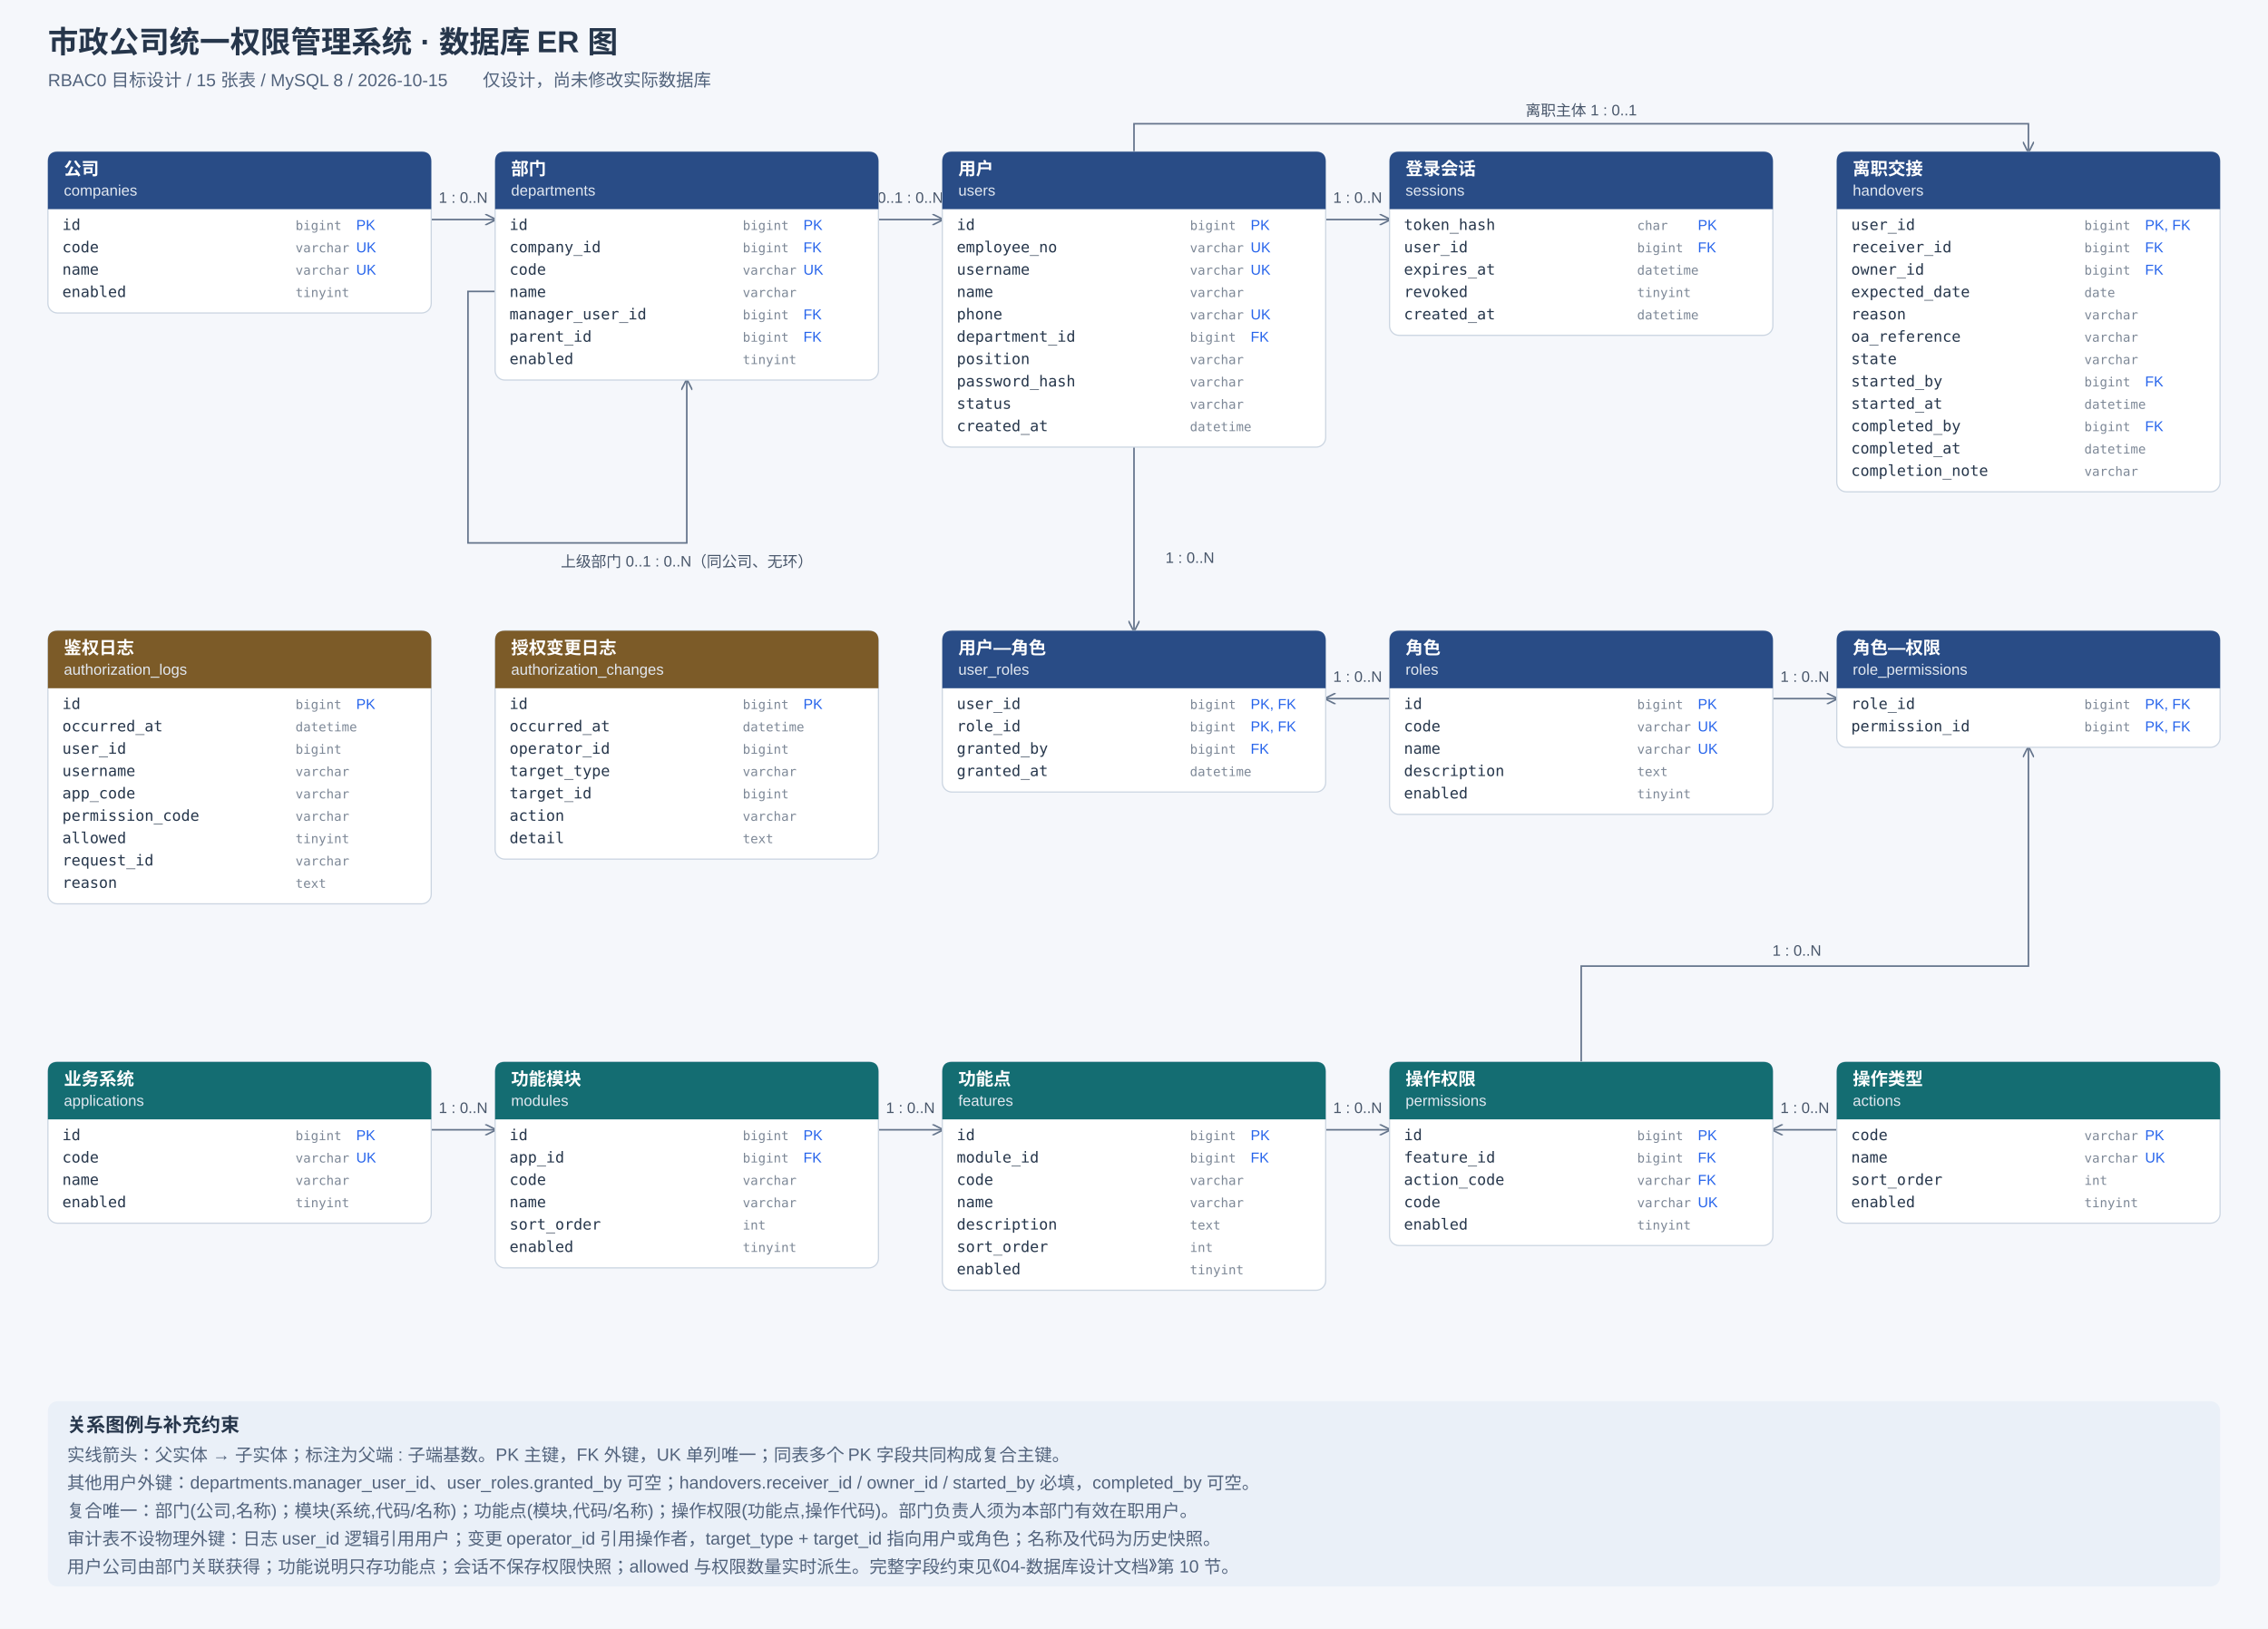
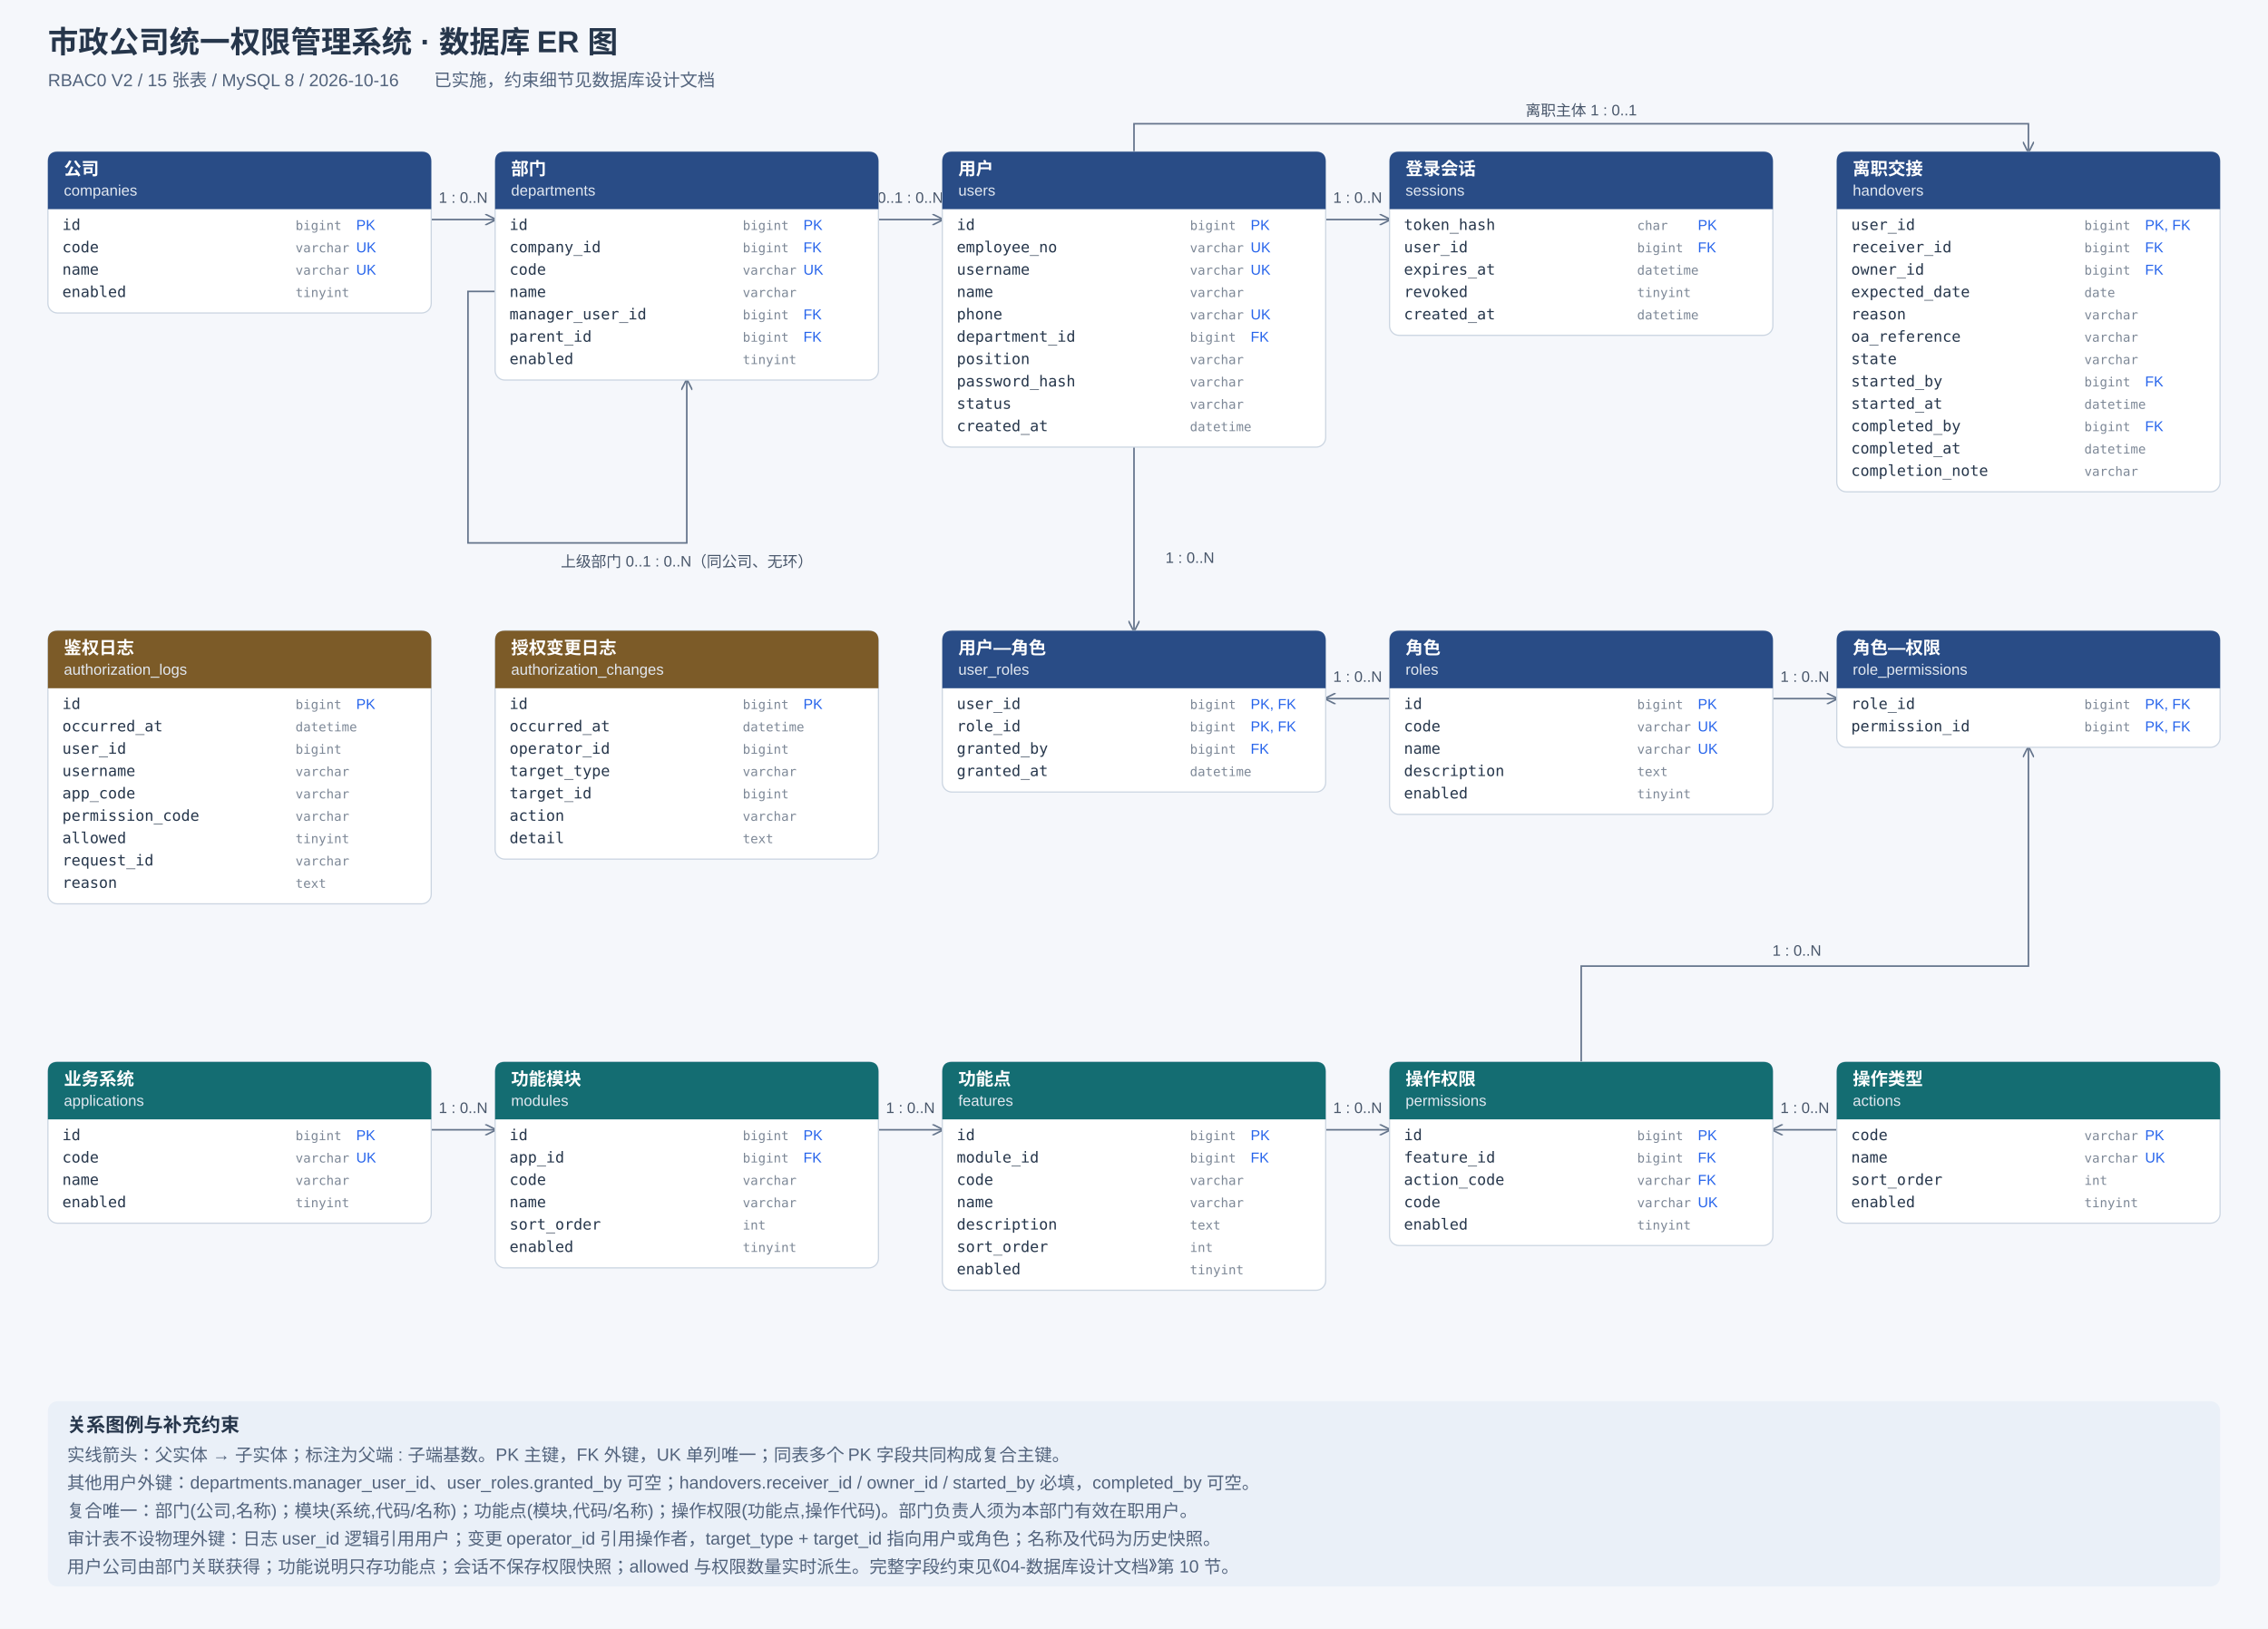
<svg xmlns="http://www.w3.org/2000/svg" width="2840" height="2040" viewBox="0 0 2840 2040">
  <defs>
    <marker id="arrow" viewBox="0 0 10 10" refX="9" refY="5" markerWidth="7" markerHeight="7" orient="auto-start-reverse">
      <path d="M0 0L10 5L0 10" fill="none" stroke="#64748b" stroke-width="1.4" />
    </marker>
  </defs>
  <style>text{font-family:"PingFang SC","Microsoft YaHei",Arial,sans-serif;fill:#26364b}.field{font-family:Menlo,Consolas,monospace;font-size:19px}.edge{fill:none;stroke:#64748b;stroke-width:2;marker-end:url(#arrow)}.rel{font-size:19px;fill:#475569;paint-order:stroke;stroke:#f5f7fb;stroke-width:7px;stroke-linejoin:round}.key{fill:#2563eb;font-size:18px}.note{font-size:22px;fill:#52637c}</style>
  <rect width="2840" height="2040" fill="#f5f7fb" />
  <text x="60" y="66" font-size="38" font-weight="700">市政公司统一权限管理系统 · 数据库 ER 图</text>
-   <text x="60" y="108" class="note">RBAC0 目标设计 / 15 张表 / MySQL 8 / 2026-10-15　　仅设计，尚未修改实际数据库</text>
+   <text x="60" y="108" class="note">RBAC0 V2 / 15 张表 / MySQL 8 / 2026-10-16　　已实施，约束细节见数据库设计文档</text>
  <path class="edge" d="M540 275H620" />
  <text class="rel" x="580" y="254" text-anchor="middle">1 : 0..N</text>
  <path class="edge" d="M1100 275H1180" />
  <text class="rel" x="1140" y="254" text-anchor="middle">0..1 : 0..N</text>
  <path class="edge" d="M1660 275H1740" />
  <text class="rel" x="1700" y="254" text-anchor="middle">1 : 0..N</text>
  <path class="edge" d="M1420 190V155H2540V190" />
  <text class="rel" x="1980" y="145" text-anchor="middle">离职主体 1 : 0..1</text>
  <path class="edge" d="M1420 560V790" />
  <text class="rel" x="1490" y="705" text-anchor="middle">1 : 0..N</text>
  <path class="edge" d="M1740 875H1660" />
  <text class="rel" x="1700" y="854" text-anchor="middle">1 : 0..N</text>
  <path class="edge" d="M2220 875H2300" />
  <text class="rel" x="2260" y="854" text-anchor="middle">1 : 0..N</text>
  <path class="edge" d="M1980 1330V1210H2540V936" />
  <text class="rel" x="2250" y="1197" text-anchor="middle">1 : 0..N</text>
  <path class="edge" d="M540 1415H620" />
  <text class="rel" x="580" y="1394" text-anchor="middle">1 : 0..N</text>
  <path class="edge" d="M1100 1415H1180" />
  <text class="rel" x="1140" y="1394" text-anchor="middle">1 : 0..N</text>
  <path class="edge" d="M1660 1415H1740" />
  <text class="rel" x="1700" y="1394" text-anchor="middle">1 : 0..N</text>
  <path class="edge" d="M2300 1415H2220" />
  <text class="rel" x="2260" y="1394" text-anchor="middle">1 : 0..N</text>
  <path class="edge" d="M620 365H586V680H860V476" />
  <text class="rel" x="860" y="710" text-anchor="middle">上级部门 0..1 : 0..N（同公司、无环）</text>
  <rect x="60" y="190" width="480" height="202" rx="12" fill="white" stroke="#cbd5e1" stroke-width="1.5" />
  <path d="M72 190H528Q540 190 540 202V262H60V202Q60 190 72 190" fill="#294c86" />
  <text x="80" y="219" style="fill:white" font-size="22" font-weight="700">公司</text>
  <text x="80" y="245" style="fill:#e2e8f0" font-size="19">companies</text>
  <text x="78" y="288" class="field">id</text>
  <text x="370" y="288" class="field" style="fill:#7c8796;font-size:16px">bigint</text>
  <text x="446" y="288" class="key">PK</text>
  <text x="78" y="316" class="field">code</text>
  <text x="370" y="316" class="field" style="fill:#7c8796;font-size:16px">varchar</text>
  <text x="446" y="316" class="key">UK</text>
  <text x="78" y="344" class="field">name</text>
  <text x="370" y="344" class="field" style="fill:#7c8796;font-size:16px">varchar</text>
  <text x="446" y="344" class="key">UK</text>
  <text x="78" y="372" class="field">enabled</text>
  <text x="370" y="372" class="field" style="fill:#7c8796;font-size:16px">tinyint</text>
  <text x="446" y="372" class="key" />
  <rect x="620" y="190" width="480" height="286" rx="12" fill="white" stroke="#cbd5e1" stroke-width="1.5" />
  <path d="M632 190H1088Q1100 190 1100 202V262H620V202Q620 190 632 190" fill="#294c86" />
  <text x="640" y="219" style="fill:white" font-size="22" font-weight="700">部门</text>
  <text x="640" y="245" style="fill:#e2e8f0" font-size="19">departments</text>
  <text x="638" y="288" class="field">id</text>
  <text x="930" y="288" class="field" style="fill:#7c8796;font-size:16px">bigint</text>
  <text x="1006" y="288" class="key">PK</text>
  <text x="638" y="316" class="field">company_id</text>
  <text x="930" y="316" class="field" style="fill:#7c8796;font-size:16px">bigint</text>
  <text x="1006" y="316" class="key">FK</text>
  <text x="638" y="344" class="field">code</text>
  <text x="930" y="344" class="field" style="fill:#7c8796;font-size:16px">varchar</text>
  <text x="1006" y="344" class="key">UK</text>
  <text x="638" y="372" class="field">name</text>
  <text x="930" y="372" class="field" style="fill:#7c8796;font-size:16px">varchar</text>
  <text x="1006" y="372" class="key" />
  <text x="638" y="400" class="field">manager_user_id</text>
  <text x="930" y="400" class="field" style="fill:#7c8796;font-size:16px">bigint</text>
  <text x="1006" y="400" class="key">FK</text>
  <text x="638" y="428" class="field">parent_id</text>
  <text x="930" y="428" class="field" style="fill:#7c8796;font-size:16px">bigint</text>
  <text x="1006" y="428" class="key">FK</text>
  <text x="638" y="456" class="field">enabled</text>
  <text x="930" y="456" class="field" style="fill:#7c8796;font-size:16px">tinyint</text>
  <text x="1006" y="456" class="key" />
  <rect x="1180" y="190" width="480" height="370" rx="12" fill="white" stroke="#cbd5e1" stroke-width="1.5" />
  <path d="M1192 190H1648Q1660 190 1660 202V262H1180V202Q1180 190 1192 190" fill="#294c86" />
  <text x="1200" y="219" style="fill:white" font-size="22" font-weight="700">用户</text>
  <text x="1200" y="245" style="fill:#e2e8f0" font-size="19">users</text>
  <text x="1198" y="288" class="field">id</text>
  <text x="1490" y="288" class="field" style="fill:#7c8796;font-size:16px">bigint</text>
  <text x="1566" y="288" class="key">PK</text>
  <text x="1198" y="316" class="field">employee_no</text>
  <text x="1490" y="316" class="field" style="fill:#7c8796;font-size:16px">varchar</text>
  <text x="1566" y="316" class="key">UK</text>
  <text x="1198" y="344" class="field">username</text>
  <text x="1490" y="344" class="field" style="fill:#7c8796;font-size:16px">varchar</text>
  <text x="1566" y="344" class="key">UK</text>
  <text x="1198" y="372" class="field">name</text>
  <text x="1490" y="372" class="field" style="fill:#7c8796;font-size:16px">varchar</text>
  <text x="1566" y="372" class="key" />
  <text x="1198" y="400" class="field">phone</text>
  <text x="1490" y="400" class="field" style="fill:#7c8796;font-size:16px">varchar</text>
  <text x="1566" y="400" class="key">UK</text>
  <text x="1198" y="428" class="field">department_id</text>
  <text x="1490" y="428" class="field" style="fill:#7c8796;font-size:16px">bigint</text>
  <text x="1566" y="428" class="key">FK</text>
  <text x="1198" y="456" class="field">position</text>
  <text x="1490" y="456" class="field" style="fill:#7c8796;font-size:16px">varchar</text>
  <text x="1566" y="456" class="key" />
  <text x="1198" y="484" class="field">password_hash</text>
  <text x="1490" y="484" class="field" style="fill:#7c8796;font-size:16px">varchar</text>
  <text x="1566" y="484" class="key" />
  <text x="1198" y="512" class="field">status</text>
  <text x="1490" y="512" class="field" style="fill:#7c8796;font-size:16px">varchar</text>
  <text x="1566" y="512" class="key" />
  <text x="1198" y="540" class="field">created_at</text>
  <text x="1490" y="540" class="field" style="fill:#7c8796;font-size:16px">datetime</text>
  <text x="1566" y="540" class="key" />
  <rect x="60" y="1330" width="480" height="202" rx="12" fill="white" stroke="#cbd5e1" stroke-width="1.5" />
  <path d="M72 1330H528Q540 1330 540 1342V1402H60V1342Q60 1330 72 1330" fill="#146d72" />
  <text x="80" y="1359" style="fill:white" font-size="22" font-weight="700">业务系统</text>
  <text x="80" y="1385" style="fill:#e2e8f0" font-size="19">applications</text>
  <text x="78" y="1428" class="field">id</text>
  <text x="370" y="1428" class="field" style="fill:#7c8796;font-size:16px">bigint</text>
  <text x="446" y="1428" class="key">PK</text>
  <text x="78" y="1456" class="field">code</text>
  <text x="370" y="1456" class="field" style="fill:#7c8796;font-size:16px">varchar</text>
  <text x="446" y="1456" class="key">UK</text>
  <text x="78" y="1484" class="field">name</text>
  <text x="370" y="1484" class="field" style="fill:#7c8796;font-size:16px">varchar</text>
  <text x="446" y="1484" class="key" />
  <text x="78" y="1512" class="field">enabled</text>
  <text x="370" y="1512" class="field" style="fill:#7c8796;font-size:16px">tinyint</text>
  <text x="446" y="1512" class="key" />
  <rect x="620" y="1330" width="480" height="258" rx="12" fill="white" stroke="#cbd5e1" stroke-width="1.5" />
  <path d="M632 1330H1088Q1100 1330 1100 1342V1402H620V1342Q620 1330 632 1330" fill="#146d72" />
  <text x="640" y="1359" style="fill:white" font-size="22" font-weight="700">功能模块</text>
  <text x="640" y="1385" style="fill:#e2e8f0" font-size="19">modules</text>
  <text x="638" y="1428" class="field">id</text>
  <text x="930" y="1428" class="field" style="fill:#7c8796;font-size:16px">bigint</text>
  <text x="1006" y="1428" class="key">PK</text>
  <text x="638" y="1456" class="field">app_id</text>
  <text x="930" y="1456" class="field" style="fill:#7c8796;font-size:16px">bigint</text>
  <text x="1006" y="1456" class="key">FK</text>
  <text x="638" y="1484" class="field">code</text>
  <text x="930" y="1484" class="field" style="fill:#7c8796;font-size:16px">varchar</text>
  <text x="1006" y="1484" class="key" />
  <text x="638" y="1512" class="field">name</text>
  <text x="930" y="1512" class="field" style="fill:#7c8796;font-size:16px">varchar</text>
  <text x="1006" y="1512" class="key" />
  <text x="638" y="1540" class="field">sort_order</text>
  <text x="930" y="1540" class="field" style="fill:#7c8796;font-size:16px">int</text>
  <text x="1006" y="1540" class="key" />
  <text x="638" y="1568" class="field">enabled</text>
  <text x="930" y="1568" class="field" style="fill:#7c8796;font-size:16px">tinyint</text>
  <text x="1006" y="1568" class="key" />
  <rect x="1180" y="1330" width="480" height="286" rx="12" fill="white" stroke="#cbd5e1" stroke-width="1.5" />
  <path d="M1192 1330H1648Q1660 1330 1660 1342V1402H1180V1342Q1180 1330 1192 1330" fill="#146d72" />
  <text x="1200" y="1359" style="fill:white" font-size="22" font-weight="700">功能点</text>
  <text x="1200" y="1385" style="fill:#e2e8f0" font-size="19">features</text>
  <text x="1198" y="1428" class="field">id</text>
  <text x="1490" y="1428" class="field" style="fill:#7c8796;font-size:16px">bigint</text>
  <text x="1566" y="1428" class="key">PK</text>
  <text x="1198" y="1456" class="field">module_id</text>
  <text x="1490" y="1456" class="field" style="fill:#7c8796;font-size:16px">bigint</text>
  <text x="1566" y="1456" class="key">FK</text>
  <text x="1198" y="1484" class="field">code</text>
  <text x="1490" y="1484" class="field" style="fill:#7c8796;font-size:16px">varchar</text>
  <text x="1566" y="1484" class="key" />
  <text x="1198" y="1512" class="field">name</text>
  <text x="1490" y="1512" class="field" style="fill:#7c8796;font-size:16px">varchar</text>
  <text x="1566" y="1512" class="key" />
  <text x="1198" y="1540" class="field">description</text>
  <text x="1490" y="1540" class="field" style="fill:#7c8796;font-size:16px">text</text>
  <text x="1566" y="1540" class="key" />
  <text x="1198" y="1568" class="field">sort_order</text>
  <text x="1490" y="1568" class="field" style="fill:#7c8796;font-size:16px">int</text>
  <text x="1566" y="1568" class="key" />
  <text x="1198" y="1596" class="field">enabled</text>
  <text x="1490" y="1596" class="field" style="fill:#7c8796;font-size:16px">tinyint</text>
  <text x="1566" y="1596" class="key" />
  <rect x="2300" y="1330" width="480" height="202" rx="12" fill="white" stroke="#cbd5e1" stroke-width="1.5" />
  <path d="M2312 1330H2768Q2780 1330 2780 1342V1402H2300V1342Q2300 1330 2312 1330" fill="#146d72" />
  <text x="2320" y="1359" style="fill:white" font-size="22" font-weight="700">操作类型</text>
  <text x="2320" y="1385" style="fill:#e2e8f0" font-size="19">actions</text>
  <text x="2318" y="1428" class="field">code</text>
  <text x="2610" y="1428" class="field" style="fill:#7c8796;font-size:16px">varchar</text>
  <text x="2686" y="1428" class="key">PK</text>
  <text x="2318" y="1456" class="field">name</text>
  <text x="2610" y="1456" class="field" style="fill:#7c8796;font-size:16px">varchar</text>
  <text x="2686" y="1456" class="key">UK</text>
  <text x="2318" y="1484" class="field">sort_order</text>
  <text x="2610" y="1484" class="field" style="fill:#7c8796;font-size:16px">int</text>
  <text x="2686" y="1484" class="key" />
  <text x="2318" y="1512" class="field">enabled</text>
  <text x="2610" y="1512" class="field" style="fill:#7c8796;font-size:16px">tinyint</text>
  <text x="2686" y="1512" class="key" />
  <rect x="1740" y="1330" width="480" height="230" rx="12" fill="white" stroke="#cbd5e1" stroke-width="1.5" />
  <path d="M1752 1330H2208Q2220 1330 2220 1342V1402H1740V1342Q1740 1330 1752 1330" fill="#146d72" />
  <text x="1760" y="1359" style="fill:white" font-size="22" font-weight="700">操作权限</text>
  <text x="1760" y="1385" style="fill:#e2e8f0" font-size="19">permissions</text>
  <text x="1758" y="1428" class="field">id</text>
  <text x="2050" y="1428" class="field" style="fill:#7c8796;font-size:16px">bigint</text>
  <text x="2126" y="1428" class="key">PK</text>
  <text x="1758" y="1456" class="field">feature_id</text>
  <text x="2050" y="1456" class="field" style="fill:#7c8796;font-size:16px">bigint</text>
  <text x="2126" y="1456" class="key">FK</text>
  <text x="1758" y="1484" class="field">action_code</text>
  <text x="2050" y="1484" class="field" style="fill:#7c8796;font-size:16px">varchar</text>
  <text x="2126" y="1484" class="key">FK</text>
  <text x="1758" y="1512" class="field">code</text>
  <text x="2050" y="1512" class="field" style="fill:#7c8796;font-size:16px">varchar</text>
  <text x="2126" y="1512" class="key">UK</text>
  <text x="1758" y="1540" class="field">enabled</text>
  <text x="2050" y="1540" class="field" style="fill:#7c8796;font-size:16px">tinyint</text>
  <text x="2126" y="1540" class="key" />
  <rect x="1740" y="790" width="480" height="230" rx="12" fill="white" stroke="#cbd5e1" stroke-width="1.5" />
  <path d="M1752 790H2208Q2220 790 2220 802V862H1740V802Q1740 790 1752 790" fill="#294c86" />
  <text x="1760" y="819" style="fill:white" font-size="22" font-weight="700">角色</text>
  <text x="1760" y="845" style="fill:#e2e8f0" font-size="19">roles</text>
  <text x="1758" y="888" class="field">id</text>
  <text x="2050" y="888" class="field" style="fill:#7c8796;font-size:16px">bigint</text>
  <text x="2126" y="888" class="key">PK</text>
  <text x="1758" y="916" class="field">code</text>
  <text x="2050" y="916" class="field" style="fill:#7c8796;font-size:16px">varchar</text>
  <text x="2126" y="916" class="key">UK</text>
  <text x="1758" y="944" class="field">name</text>
  <text x="2050" y="944" class="field" style="fill:#7c8796;font-size:16px">varchar</text>
  <text x="2126" y="944" class="key">UK</text>
  <text x="1758" y="972" class="field">description</text>
  <text x="2050" y="972" class="field" style="fill:#7c8796;font-size:16px">text</text>
  <text x="2126" y="972" class="key" />
  <text x="1758" y="1000" class="field">enabled</text>
  <text x="2050" y="1000" class="field" style="fill:#7c8796;font-size:16px">tinyint</text>
  <text x="2126" y="1000" class="key" />
  <rect x="1180" y="790" width="480" height="202" rx="12" fill="white" stroke="#cbd5e1" stroke-width="1.5" />
  <path d="M1192 790H1648Q1660 790 1660 802V862H1180V802Q1180 790 1192 790" fill="#294c86" />
  <text x="1200" y="819" style="fill:white" font-size="22" font-weight="700">用户—角色</text>
  <text x="1200" y="845" style="fill:#e2e8f0" font-size="19">user_roles</text>
  <text x="1198" y="888" class="field">user_id</text>
  <text x="1490" y="888" class="field" style="fill:#7c8796;font-size:16px">bigint</text>
  <text x="1566" y="888" class="key">PK, FK</text>
  <text x="1198" y="916" class="field">role_id</text>
  <text x="1490" y="916" class="field" style="fill:#7c8796;font-size:16px">bigint</text>
  <text x="1566" y="916" class="key">PK, FK</text>
  <text x="1198" y="944" class="field">granted_by</text>
  <text x="1490" y="944" class="field" style="fill:#7c8796;font-size:16px">bigint</text>
  <text x="1566" y="944" class="key">FK</text>
  <text x="1198" y="972" class="field">granted_at</text>
  <text x="1490" y="972" class="field" style="fill:#7c8796;font-size:16px">datetime</text>
  <text x="1566" y="972" class="key" />
  <rect x="2300" y="790" width="480" height="146" rx="12" fill="white" stroke="#cbd5e1" stroke-width="1.5" />
  <path d="M2312 790H2768Q2780 790 2780 802V862H2300V802Q2300 790 2312 790" fill="#294c86" />
  <text x="2320" y="819" style="fill:white" font-size="22" font-weight="700">角色—权限</text>
  <text x="2320" y="845" style="fill:#e2e8f0" font-size="19">role_permissions</text>
  <text x="2318" y="888" class="field">role_id</text>
  <text x="2610" y="888" class="field" style="fill:#7c8796;font-size:16px">bigint</text>
  <text x="2686" y="888" class="key">PK, FK</text>
  <text x="2318" y="916" class="field">permission_id</text>
  <text x="2610" y="916" class="field" style="fill:#7c8796;font-size:16px">bigint</text>
  <text x="2686" y="916" class="key">PK, FK</text>
  <rect x="1740" y="190" width="480" height="230" rx="12" fill="white" stroke="#cbd5e1" stroke-width="1.5" />
  <path d="M1752 190H2208Q2220 190 2220 202V262H1740V202Q1740 190 1752 190" fill="#294c86" />
  <text x="1760" y="219" style="fill:white" font-size="22" font-weight="700">登录会话</text>
  <text x="1760" y="245" style="fill:#e2e8f0" font-size="19">sessions</text>
  <text x="1758" y="288" class="field">token_hash</text>
  <text x="2050" y="288" class="field" style="fill:#7c8796;font-size:16px">char</text>
  <text x="2126" y="288" class="key">PK</text>
  <text x="1758" y="316" class="field">user_id</text>
  <text x="2050" y="316" class="field" style="fill:#7c8796;font-size:16px">bigint</text>
  <text x="2126" y="316" class="key">FK</text>
  <text x="1758" y="344" class="field">expires_at</text>
  <text x="2050" y="344" class="field" style="fill:#7c8796;font-size:16px">datetime</text>
  <text x="2126" y="344" class="key" />
  <text x="1758" y="372" class="field">revoked</text>
  <text x="2050" y="372" class="field" style="fill:#7c8796;font-size:16px">tinyint</text>
  <text x="2126" y="372" class="key" />
  <text x="1758" y="400" class="field">created_at</text>
  <text x="2050" y="400" class="field" style="fill:#7c8796;font-size:16px">datetime</text>
  <text x="2126" y="400" class="key" />
  <rect x="2300" y="190" width="480" height="426" rx="12" fill="white" stroke="#cbd5e1" stroke-width="1.5" />
  <path d="M2312 190H2768Q2780 190 2780 202V262H2300V202Q2300 190 2312 190" fill="#294c86" />
  <text x="2320" y="219" style="fill:white" font-size="22" font-weight="700">离职交接</text>
  <text x="2320" y="245" style="fill:#e2e8f0" font-size="19">handovers</text>
  <text x="2318" y="288" class="field">user_id</text>
  <text x="2610" y="288" class="field" style="fill:#7c8796;font-size:16px">bigint</text>
  <text x="2686" y="288" class="key">PK, FK</text>
  <text x="2318" y="316" class="field">receiver_id</text>
  <text x="2610" y="316" class="field" style="fill:#7c8796;font-size:16px">bigint</text>
  <text x="2686" y="316" class="key">FK</text>
  <text x="2318" y="344" class="field">owner_id</text>
  <text x="2610" y="344" class="field" style="fill:#7c8796;font-size:16px">bigint</text>
  <text x="2686" y="344" class="key">FK</text>
  <text x="2318" y="372" class="field">expected_date</text>
  <text x="2610" y="372" class="field" style="fill:#7c8796;font-size:16px">date</text>
  <text x="2686" y="372" class="key" />
  <text x="2318" y="400" class="field">reason</text>
  <text x="2610" y="400" class="field" style="fill:#7c8796;font-size:16px">varchar</text>
  <text x="2686" y="400" class="key" />
  <text x="2318" y="428" class="field">oa_reference</text>
  <text x="2610" y="428" class="field" style="fill:#7c8796;font-size:16px">varchar</text>
  <text x="2686" y="428" class="key" />
  <text x="2318" y="456" class="field">state</text>
  <text x="2610" y="456" class="field" style="fill:#7c8796;font-size:16px">varchar</text>
  <text x="2686" y="456" class="key" />
  <text x="2318" y="484" class="field">started_by</text>
  <text x="2610" y="484" class="field" style="fill:#7c8796;font-size:16px">bigint</text>
  <text x="2686" y="484" class="key">FK</text>
  <text x="2318" y="512" class="field">started_at</text>
  <text x="2610" y="512" class="field" style="fill:#7c8796;font-size:16px">datetime</text>
  <text x="2686" y="512" class="key" />
  <text x="2318" y="540" class="field">completed_by</text>
  <text x="2610" y="540" class="field" style="fill:#7c8796;font-size:16px">bigint</text>
  <text x="2686" y="540" class="key">FK</text>
  <text x="2318" y="568" class="field">completed_at</text>
  <text x="2610" y="568" class="field" style="fill:#7c8796;font-size:16px">datetime</text>
  <text x="2686" y="568" class="key" />
  <text x="2318" y="596" class="field">completion_note</text>
  <text x="2610" y="596" class="field" style="fill:#7c8796;font-size:16px">varchar</text>
  <text x="2686" y="596" class="key" />
  <rect x="60" y="790" width="480" height="342" rx="12" fill="white" stroke="#cbd5e1" stroke-width="1.5" />
  <path d="M72 790H528Q540 790 540 802V862H60V802Q60 790 72 790" fill="#7c5b28" />
  <text x="80" y="819" style="fill:white" font-size="22" font-weight="700">鉴权日志</text>
  <text x="80" y="845" style="fill:#e2e8f0" font-size="19">authorization_logs</text>
  <text x="78" y="888" class="field">id</text>
  <text x="370" y="888" class="field" style="fill:#7c8796;font-size:16px">bigint</text>
  <text x="446" y="888" class="key">PK</text>
  <text x="78" y="916" class="field">occurred_at</text>
  <text x="370" y="916" class="field" style="fill:#7c8796;font-size:16px">datetime</text>
  <text x="446" y="916" class="key" />
  <text x="78" y="944" class="field">user_id</text>
  <text x="370" y="944" class="field" style="fill:#7c8796;font-size:16px">bigint</text>
  <text x="446" y="944" class="key" />
  <text x="78" y="972" class="field">username</text>
  <text x="370" y="972" class="field" style="fill:#7c8796;font-size:16px">varchar</text>
  <text x="446" y="972" class="key" />
  <text x="78" y="1000" class="field">app_code</text>
  <text x="370" y="1000" class="field" style="fill:#7c8796;font-size:16px">varchar</text>
  <text x="446" y="1000" class="key" />
  <text x="78" y="1028" class="field">permission_code</text>
  <text x="370" y="1028" class="field" style="fill:#7c8796;font-size:16px">varchar</text>
  <text x="446" y="1028" class="key" />
  <text x="78" y="1056" class="field">allowed</text>
  <text x="370" y="1056" class="field" style="fill:#7c8796;font-size:16px">tinyint</text>
  <text x="446" y="1056" class="key" />
  <text x="78" y="1084" class="field">request_id</text>
  <text x="370" y="1084" class="field" style="fill:#7c8796;font-size:16px">varchar</text>
  <text x="446" y="1084" class="key" />
  <text x="78" y="1112" class="field">reason</text>
  <text x="370" y="1112" class="field" style="fill:#7c8796;font-size:16px">text</text>
  <text x="446" y="1112" class="key" />
  <rect x="620" y="790" width="480" height="286" rx="12" fill="white" stroke="#cbd5e1" stroke-width="1.5" />
  <path d="M632 790H1088Q1100 790 1100 802V862H620V802Q620 790 632 790" fill="#7c5b28" />
  <text x="640" y="819" style="fill:white" font-size="22" font-weight="700">授权变更日志</text>
  <text x="640" y="845" style="fill:#e2e8f0" font-size="19">authorization_changes</text>
  <text x="638" y="888" class="field">id</text>
  <text x="930" y="888" class="field" style="fill:#7c8796;font-size:16px">bigint</text>
  <text x="1006" y="888" class="key">PK</text>
  <text x="638" y="916" class="field">occurred_at</text>
  <text x="930" y="916" class="field" style="fill:#7c8796;font-size:16px">datetime</text>
  <text x="1006" y="916" class="key" />
  <text x="638" y="944" class="field">operator_id</text>
  <text x="930" y="944" class="field" style="fill:#7c8796;font-size:16px">bigint</text>
  <text x="1006" y="944" class="key" />
  <text x="638" y="972" class="field">target_type</text>
  <text x="930" y="972" class="field" style="fill:#7c8796;font-size:16px">varchar</text>
  <text x="1006" y="972" class="key" />
  <text x="638" y="1000" class="field">target_id</text>
  <text x="930" y="1000" class="field" style="fill:#7c8796;font-size:16px">bigint</text>
  <text x="1006" y="1000" class="key" />
  <text x="638" y="1028" class="field">action</text>
  <text x="930" y="1028" class="field" style="fill:#7c8796;font-size:16px">varchar</text>
  <text x="1006" y="1028" class="key" />
  <text x="638" y="1056" class="field">detail</text>
  <text x="930" y="1056" class="field" style="fill:#7c8796;font-size:16px">text</text>
  <text x="1006" y="1056" class="key" />
  <rect x="60" y="1755" width="2720" height="232" rx="12" fill="#eaf0f8" />
  <text x="84" y="1793" font-size="24" font-weight="700">关系图例与补充约束</text>
  <text x="84" y="1830" class="note">实线箭头：父实体 → 子实体；标注为父端 : 子端基数。PK 主键，FK 外键，UK 单列唯一；同表多个 PK 字段共同构成复合主键。</text>
  <text x="84" y="1865" class="note">其他用户外键：departments.manager_user_id、user_roles.granted_by 可空；handovers.receiver_id / owner_id / started_by 必填，completed_by 可空。</text>
  <text x="84" y="1900" class="note">复合唯一：部门(公司,名称)；模块(系统,代码/名称)；功能点(模块,代码/名称)；操作权限(功能点,操作代码)。部门负责人须为本部门有效在职用户。</text>
  <text x="84" y="1935" class="note">审计表不设物理外键：日志 user_id 逻辑引用用户；变更 operator_id 引用操作者，target_type + target_id 指向用户或角色；名称及代码为历史快照。</text>
  <text x="84" y="1970" class="note">用户公司由部门关联获得；功能说明只存功能点；会话不保存权限快照；allowed 与权限数量实时派生。完整字段约束见《04-数据库设计文档》第 10 节。</text>
</svg>
